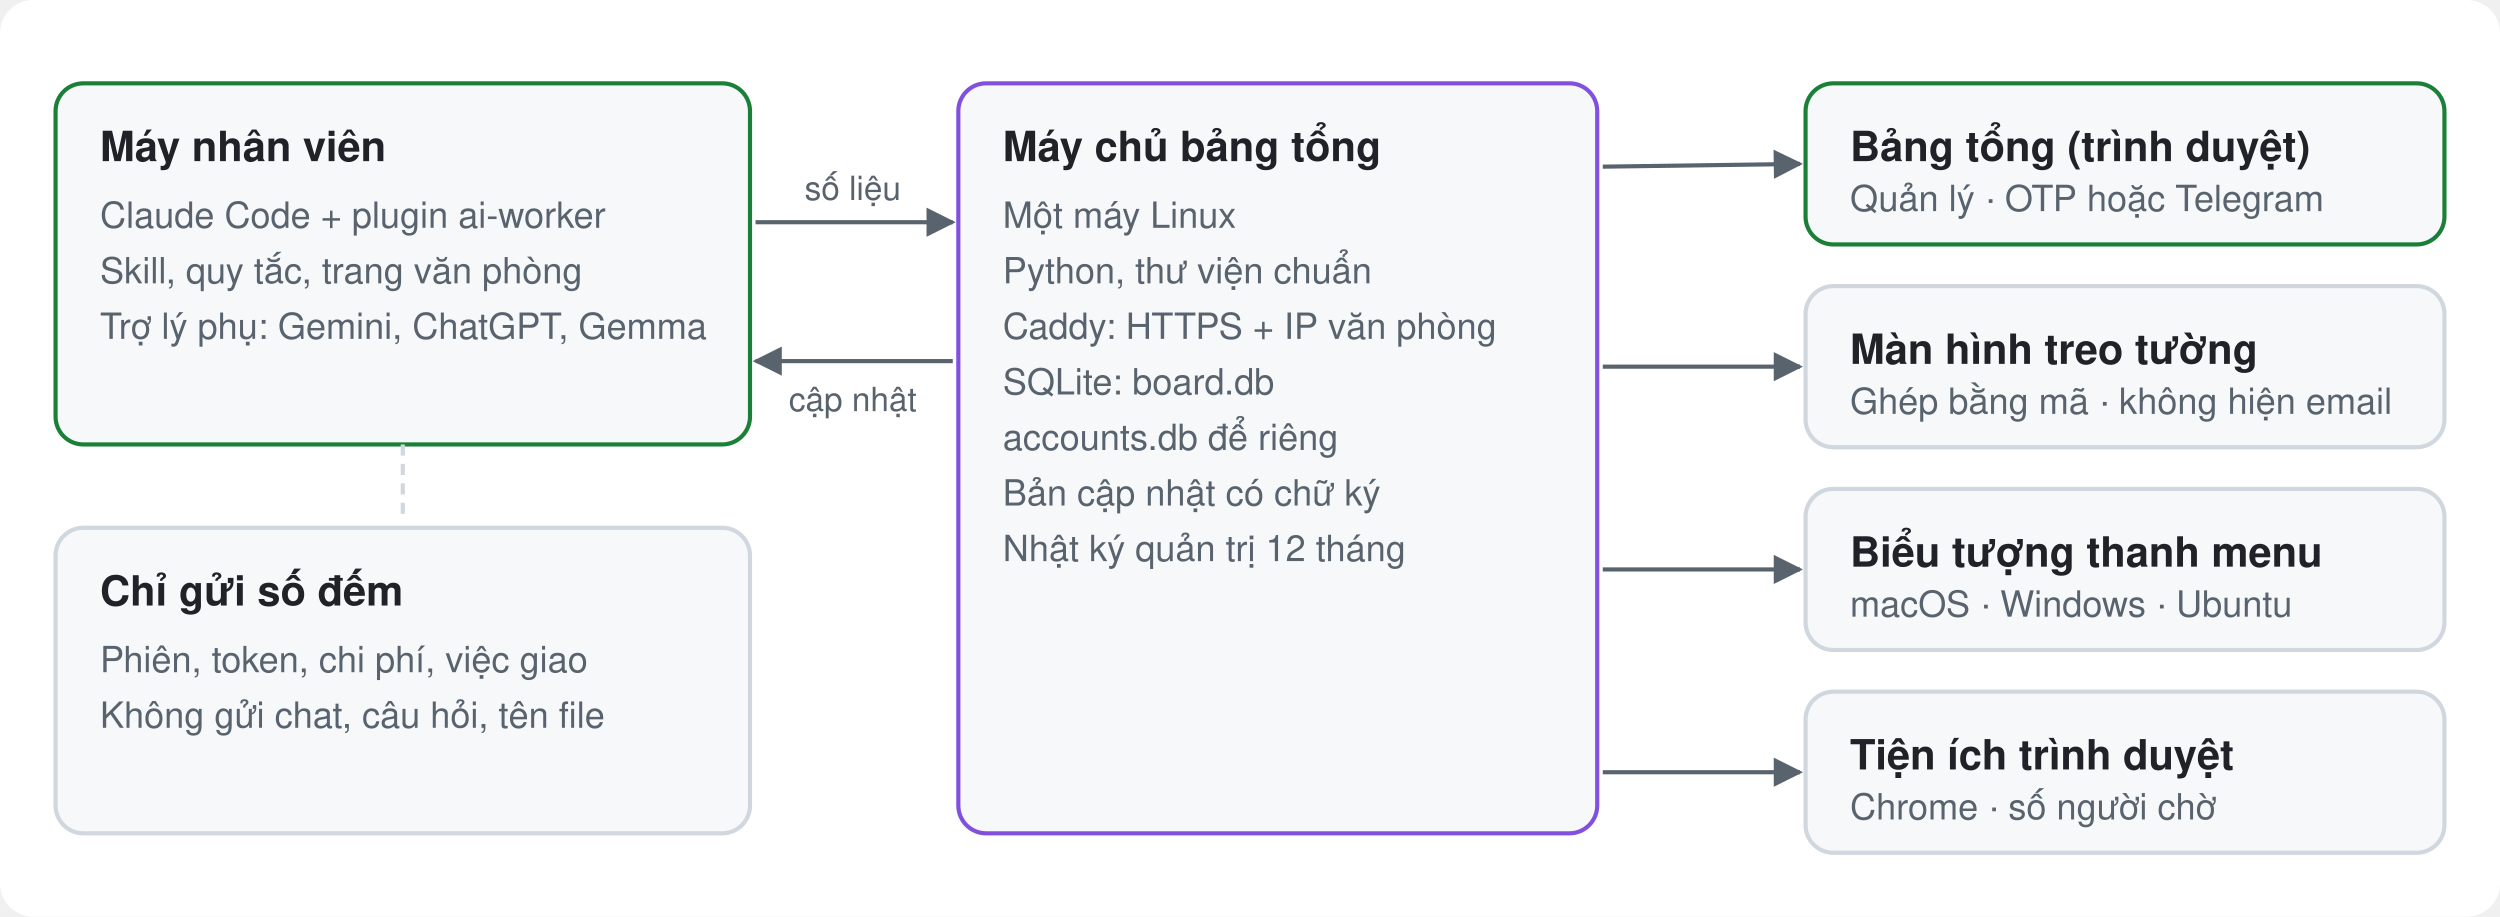
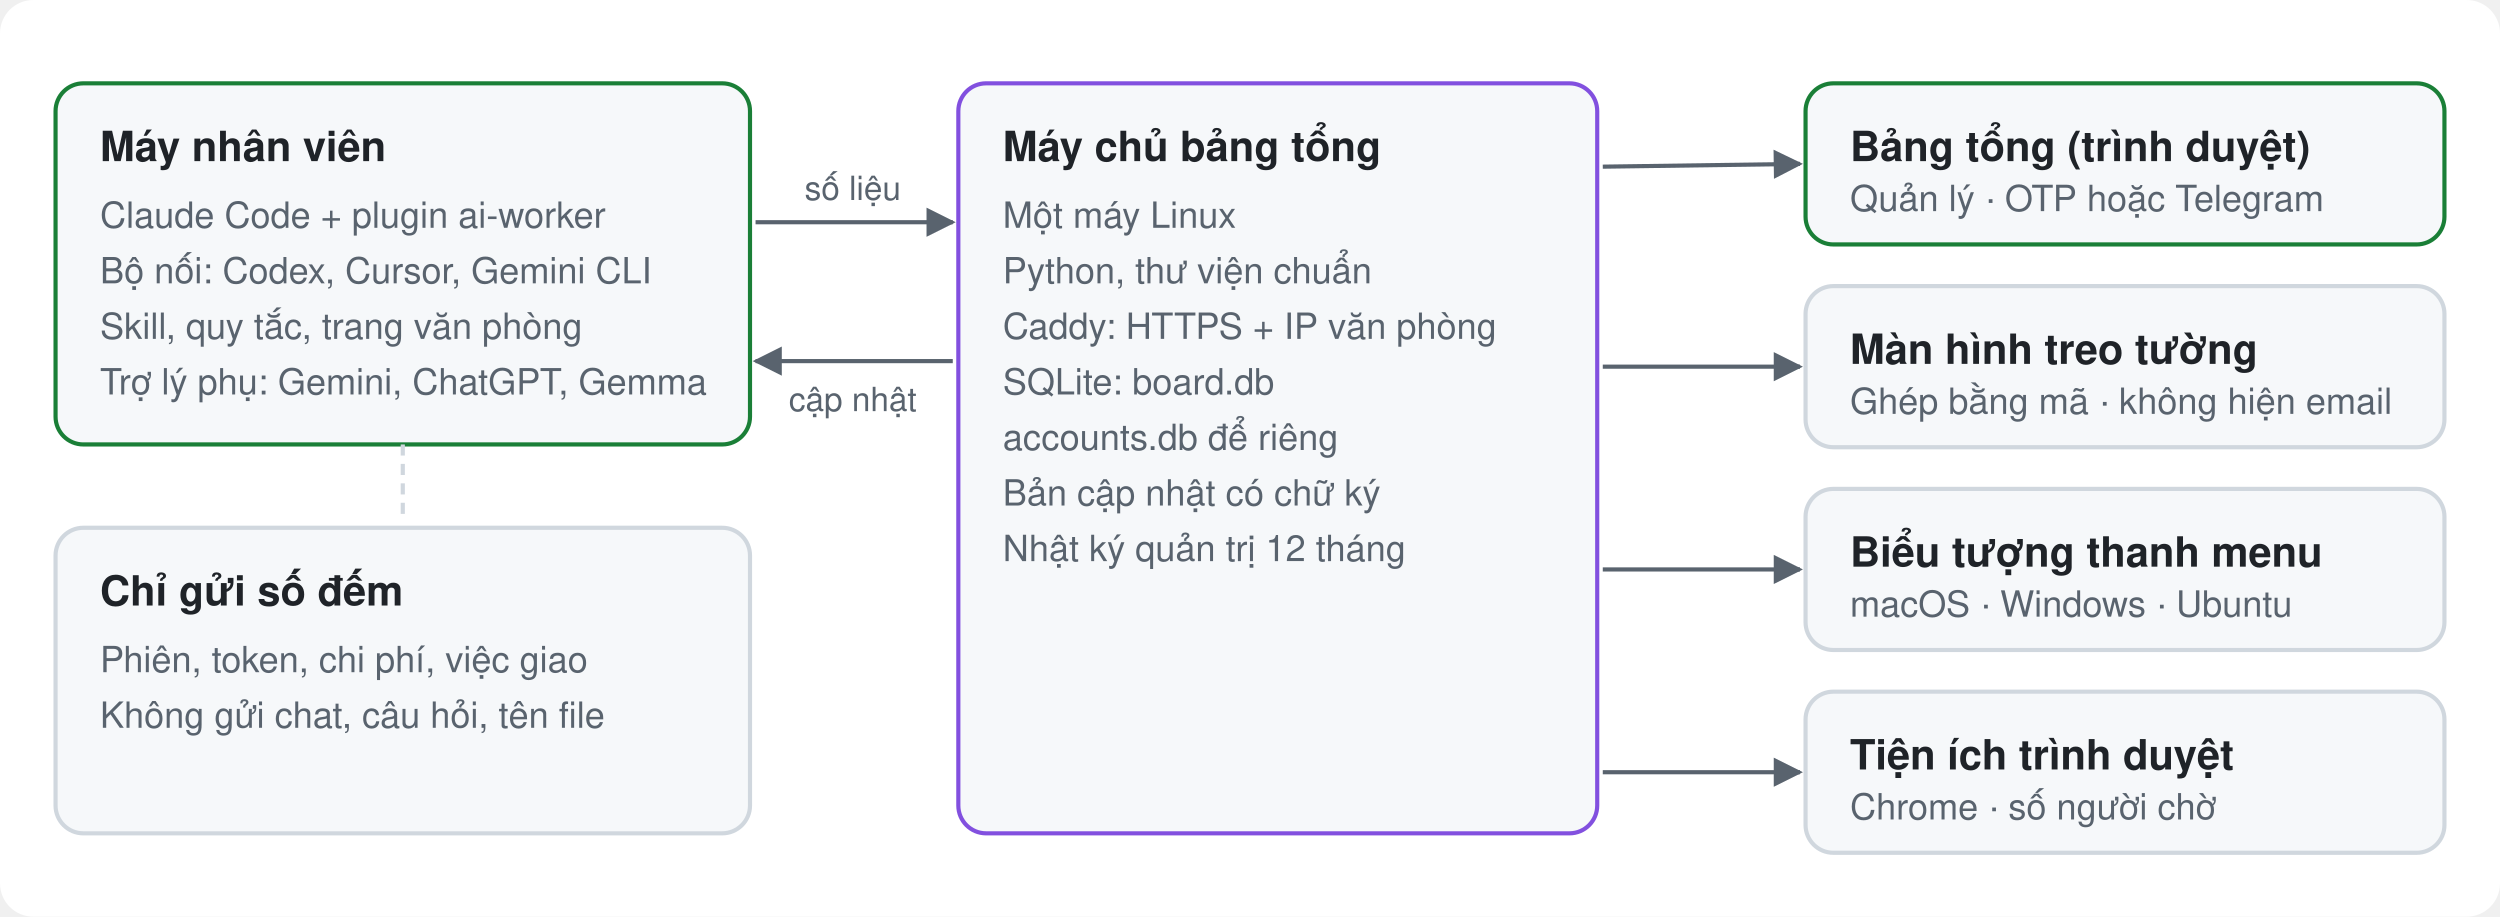
<svg xmlns="http://www.w3.org/2000/svg" width="900" height="330" viewBox="0 0 900 330" font-family="-apple-system,Segoe UI,Helvetica,Arial,sans-serif">
  <defs>
    <marker id="a" viewBox="0 0 10 10" refX="9" refY="5" markerWidth="7" markerHeight="7" orient="auto">
      <path d="M0 0L10 5L0 10z" fill="#59636e" />
    </marker>
  </defs>
  <rect width="900" height="330" rx="12" fill="#ffffff" />
  <rect x="20" y="30" width="250" height="130" rx="10" fill="#f6f8fa" stroke="#1a7f37" stroke-width="1.5" />
  <text x="36" y="58" font-size="15" font-weight="600" fill="#1f2328">Máy nhân viên</text>
  <text x="36" y="82" font-size="13" fill="#59636e">Claude Code + plugin ai-worker</text>
-   <text x="36" y="102" font-size="13" fill="#59636e">Skill, quy tắc, trang văn phòng</text>
-   <text x="36" y="122" font-size="13" fill="#59636e">Trợ lý phụ: Gemini, ChatGPT, Gemma</text>
+   <text x="36" y="102" font-size="13" fill="#59636e">Bộ nối: Codex, Cursor, Gemini CLI</text>
+   <text x="36" y="122" font-size="13" fill="#59636e">Skill, quy tắc, trang văn phòng</text>
+   <text x="36" y="142" font-size="13" fill="#59636e">Trợ lý phụ: Gemini, ChatGPT, Gemma</text>
  <rect x="20" y="190" width="250" height="110" rx="10" fill="#f6f8fa" stroke="#d0d7de" stroke-width="1.5" />
  <text x="36" y="218" font-size="15" font-weight="600" fill="#1f2328">Chỉ gửi số đếm</text>
  <text x="36" y="242" font-size="13" fill="#59636e">Phiên, token, chi phí, việc giao</text>
  <text x="36" y="262" font-size="13" fill="#59636e">Không gửi chat, câu hỏi, tên file</text>
  <rect x="345" y="30" width="230" height="270" rx="10" fill="#f6f8fa" stroke="#8250df" stroke-width="1.5" />
  <text x="361" y="58" font-size="15" font-weight="600" fill="#1f2328">Máy chủ bảng tổng</text>
  <text x="361" y="82" font-size="13" fill="#59636e">Một máy Linux</text>
  <text x="361" y="102" font-size="13" fill="#59636e">Python, thư viện chuẩn</text>
  <text x="361" y="122" font-size="13" fill="#59636e">Caddy: HTTPS + IP văn phòng</text>
  <text x="361" y="142" font-size="13" fill="#59636e">SQLite: board.db</text>
  <text x="361" y="162" font-size="13" fill="#59636e">accounts.db để riêng</text>
  <text x="361" y="182" font-size="13" fill="#59636e">Bản cập nhật có chữ ký</text>
  <text x="361" y="202" font-size="13" fill="#59636e">Nhật ký quản trị 12 tháng</text>
  <rect x="650" y="30" width="230" height="58" rx="10" fill="#f6f8fa" stroke="#1a7f37" stroke-width="1.5" />
  <text x="666" y="58" font-size="15" font-weight="600" fill="#1f2328">Bảng tổng (trình duyệt)</text>
  <text x="666" y="76" font-size="13" fill="#59636e">Quản lý · OTP hoặc Telegram</text>
  <rect x="650" y="103" width="230" height="58" rx="10" fill="#f6f8fa" stroke="#d0d7de" stroke-width="1.5" />
  <text x="666" y="131" font-size="15" font-weight="600" fill="#1f2328">Màn hình treo tường</text>
  <text x="666" y="149" font-size="13" fill="#59636e">Ghép bằng mã · không hiện email</text>
  <rect x="650" y="176" width="230" height="58" rx="10" fill="#f6f8fa" stroke="#d0d7de" stroke-width="1.5" />
  <text x="666" y="204" font-size="15" font-weight="600" fill="#1f2328">Biểu tượng thanh menu</text>
  <text x="666" y="222" font-size="13" fill="#59636e">macOS · Windows · Ubuntu</text>
  <rect x="650" y="249" width="230" height="58" rx="10" fill="#f6f8fa" stroke="#d0d7de" stroke-width="1.5" />
  <text x="666" y="277" font-size="15" font-weight="600" fill="#1f2328">Tiện ích trình duyệt</text>
  <text x="666" y="295" font-size="13" fill="#59636e">Chrome · số người chờ</text>
  <line x1="272" y1="80" x2="343" y2="80" stroke="#59636e" stroke-width="1.5" marker-end="url(#a)" />
  <text x="307" y="72" font-size="12" fill="#59636e" text-anchor="middle">số liệu</text>
  <line x1="343" y1="130" x2="272" y2="130" stroke="#59636e" stroke-width="1.5" marker-end="url(#a)" />
  <text x="307" y="148" font-size="12" fill="#59636e" text-anchor="middle">cập nhật</text>
  <line x1="577" y1="60" x2="648" y2="59" stroke="#59636e" stroke-width="1.5" marker-end="url(#a)" />
  <line x1="577" y1="132" x2="648" y2="132" stroke="#59636e" stroke-width="1.5" marker-end="url(#a)" />
  <line x1="577" y1="205" x2="648" y2="205" stroke="#59636e" stroke-width="1.5" marker-end="url(#a)" />
  <line x1="577" y1="278" x2="648" y2="278" stroke="#59636e" stroke-width="1.5" marker-end="url(#a)" />
  <line x1="145" y1="160" x2="145" y2="188" stroke="#d0d7de" stroke-width="1.5" stroke-dasharray="4 3" />
</svg>
